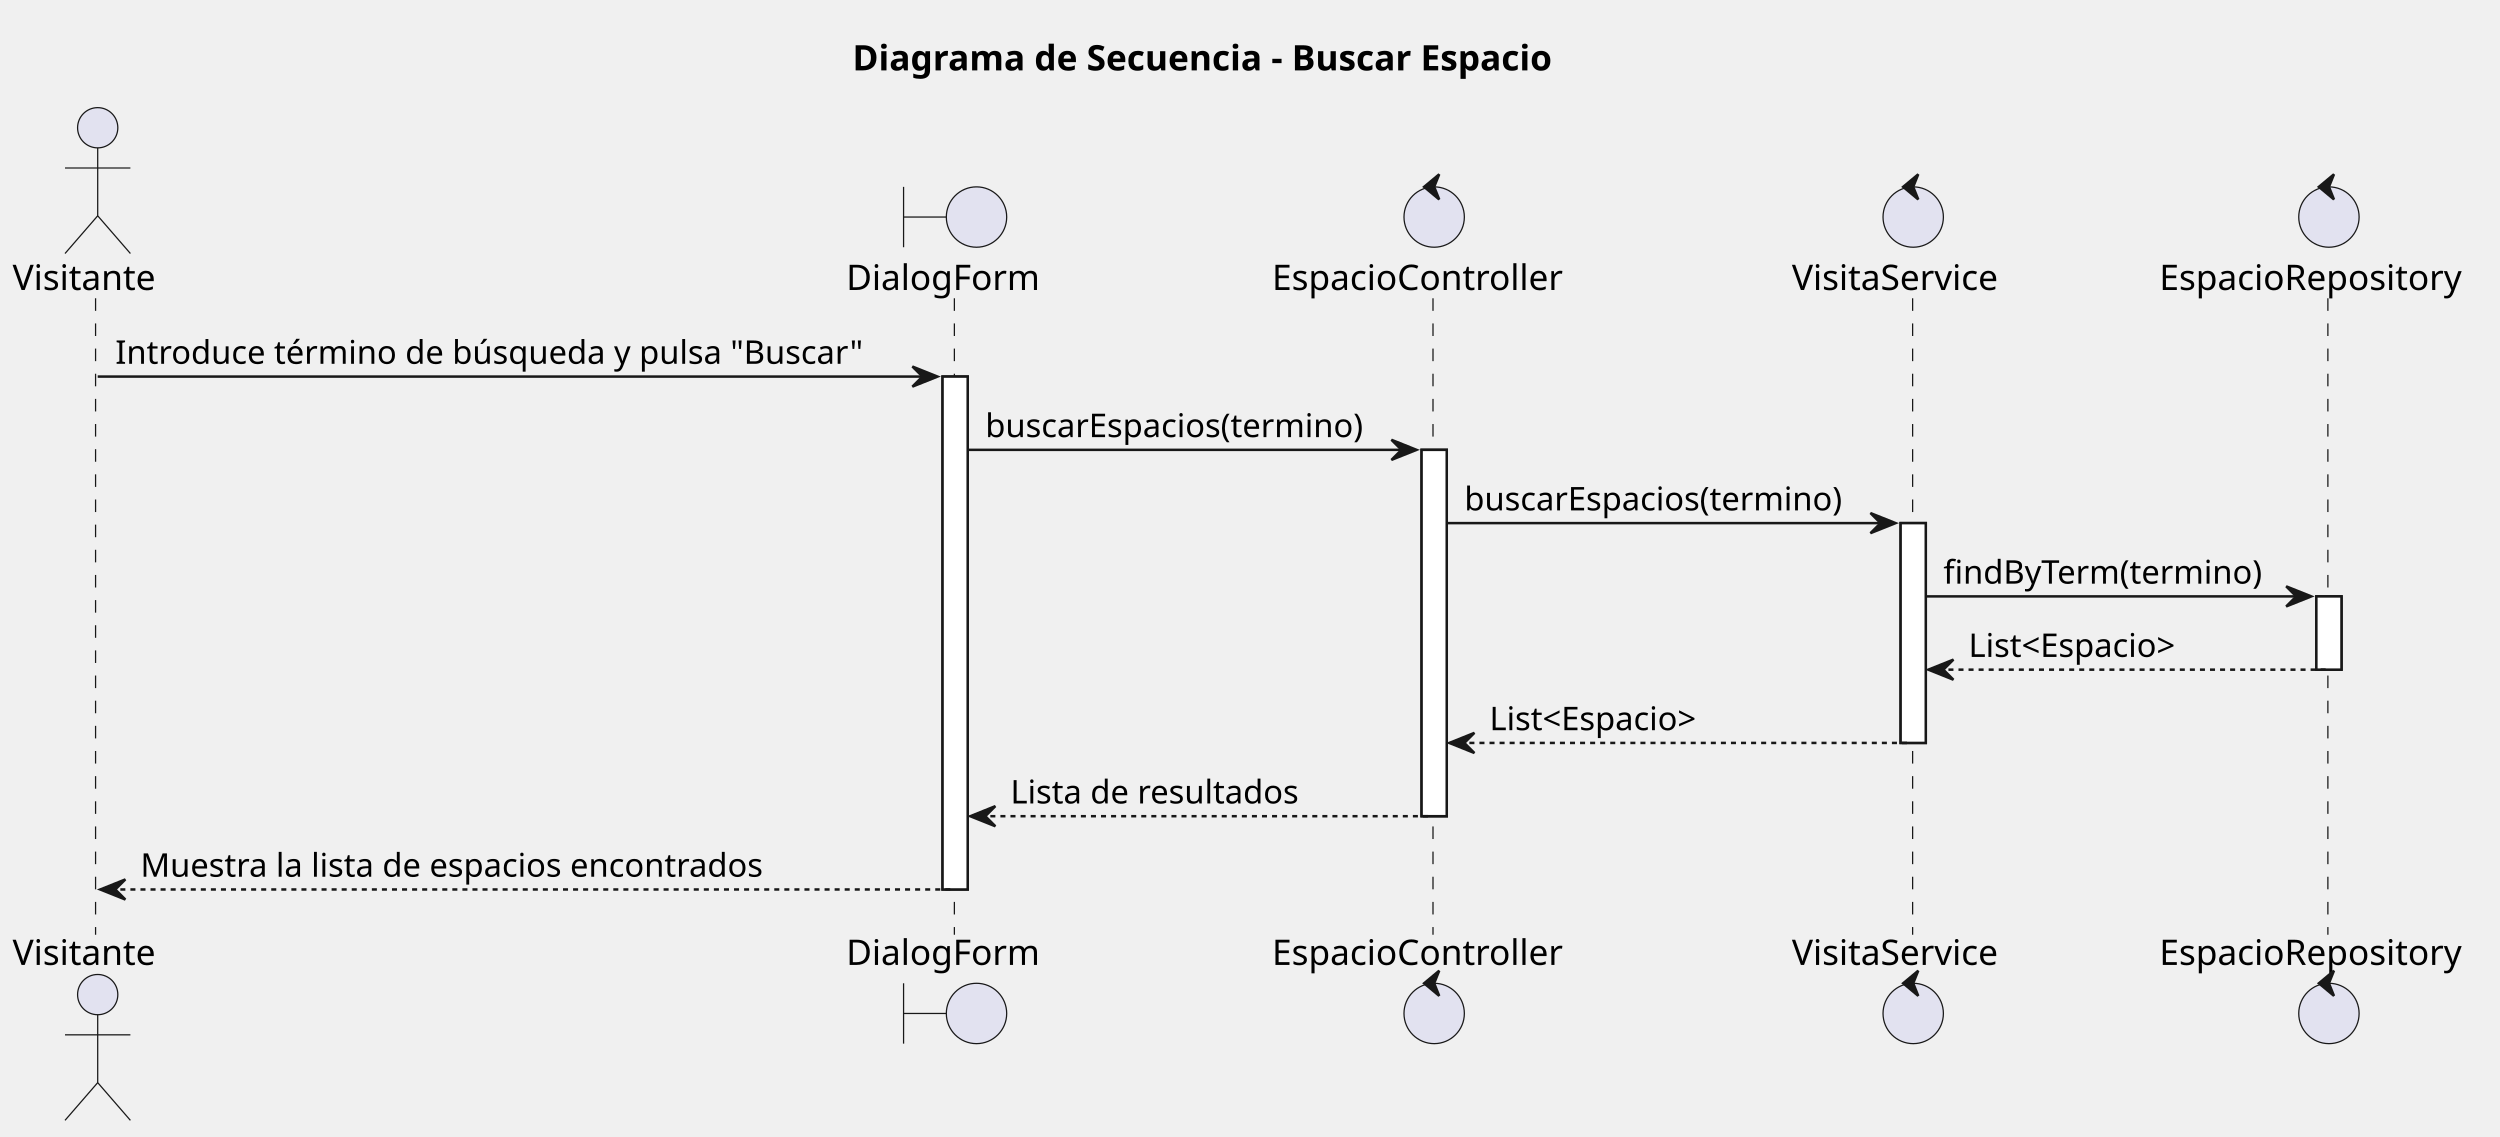
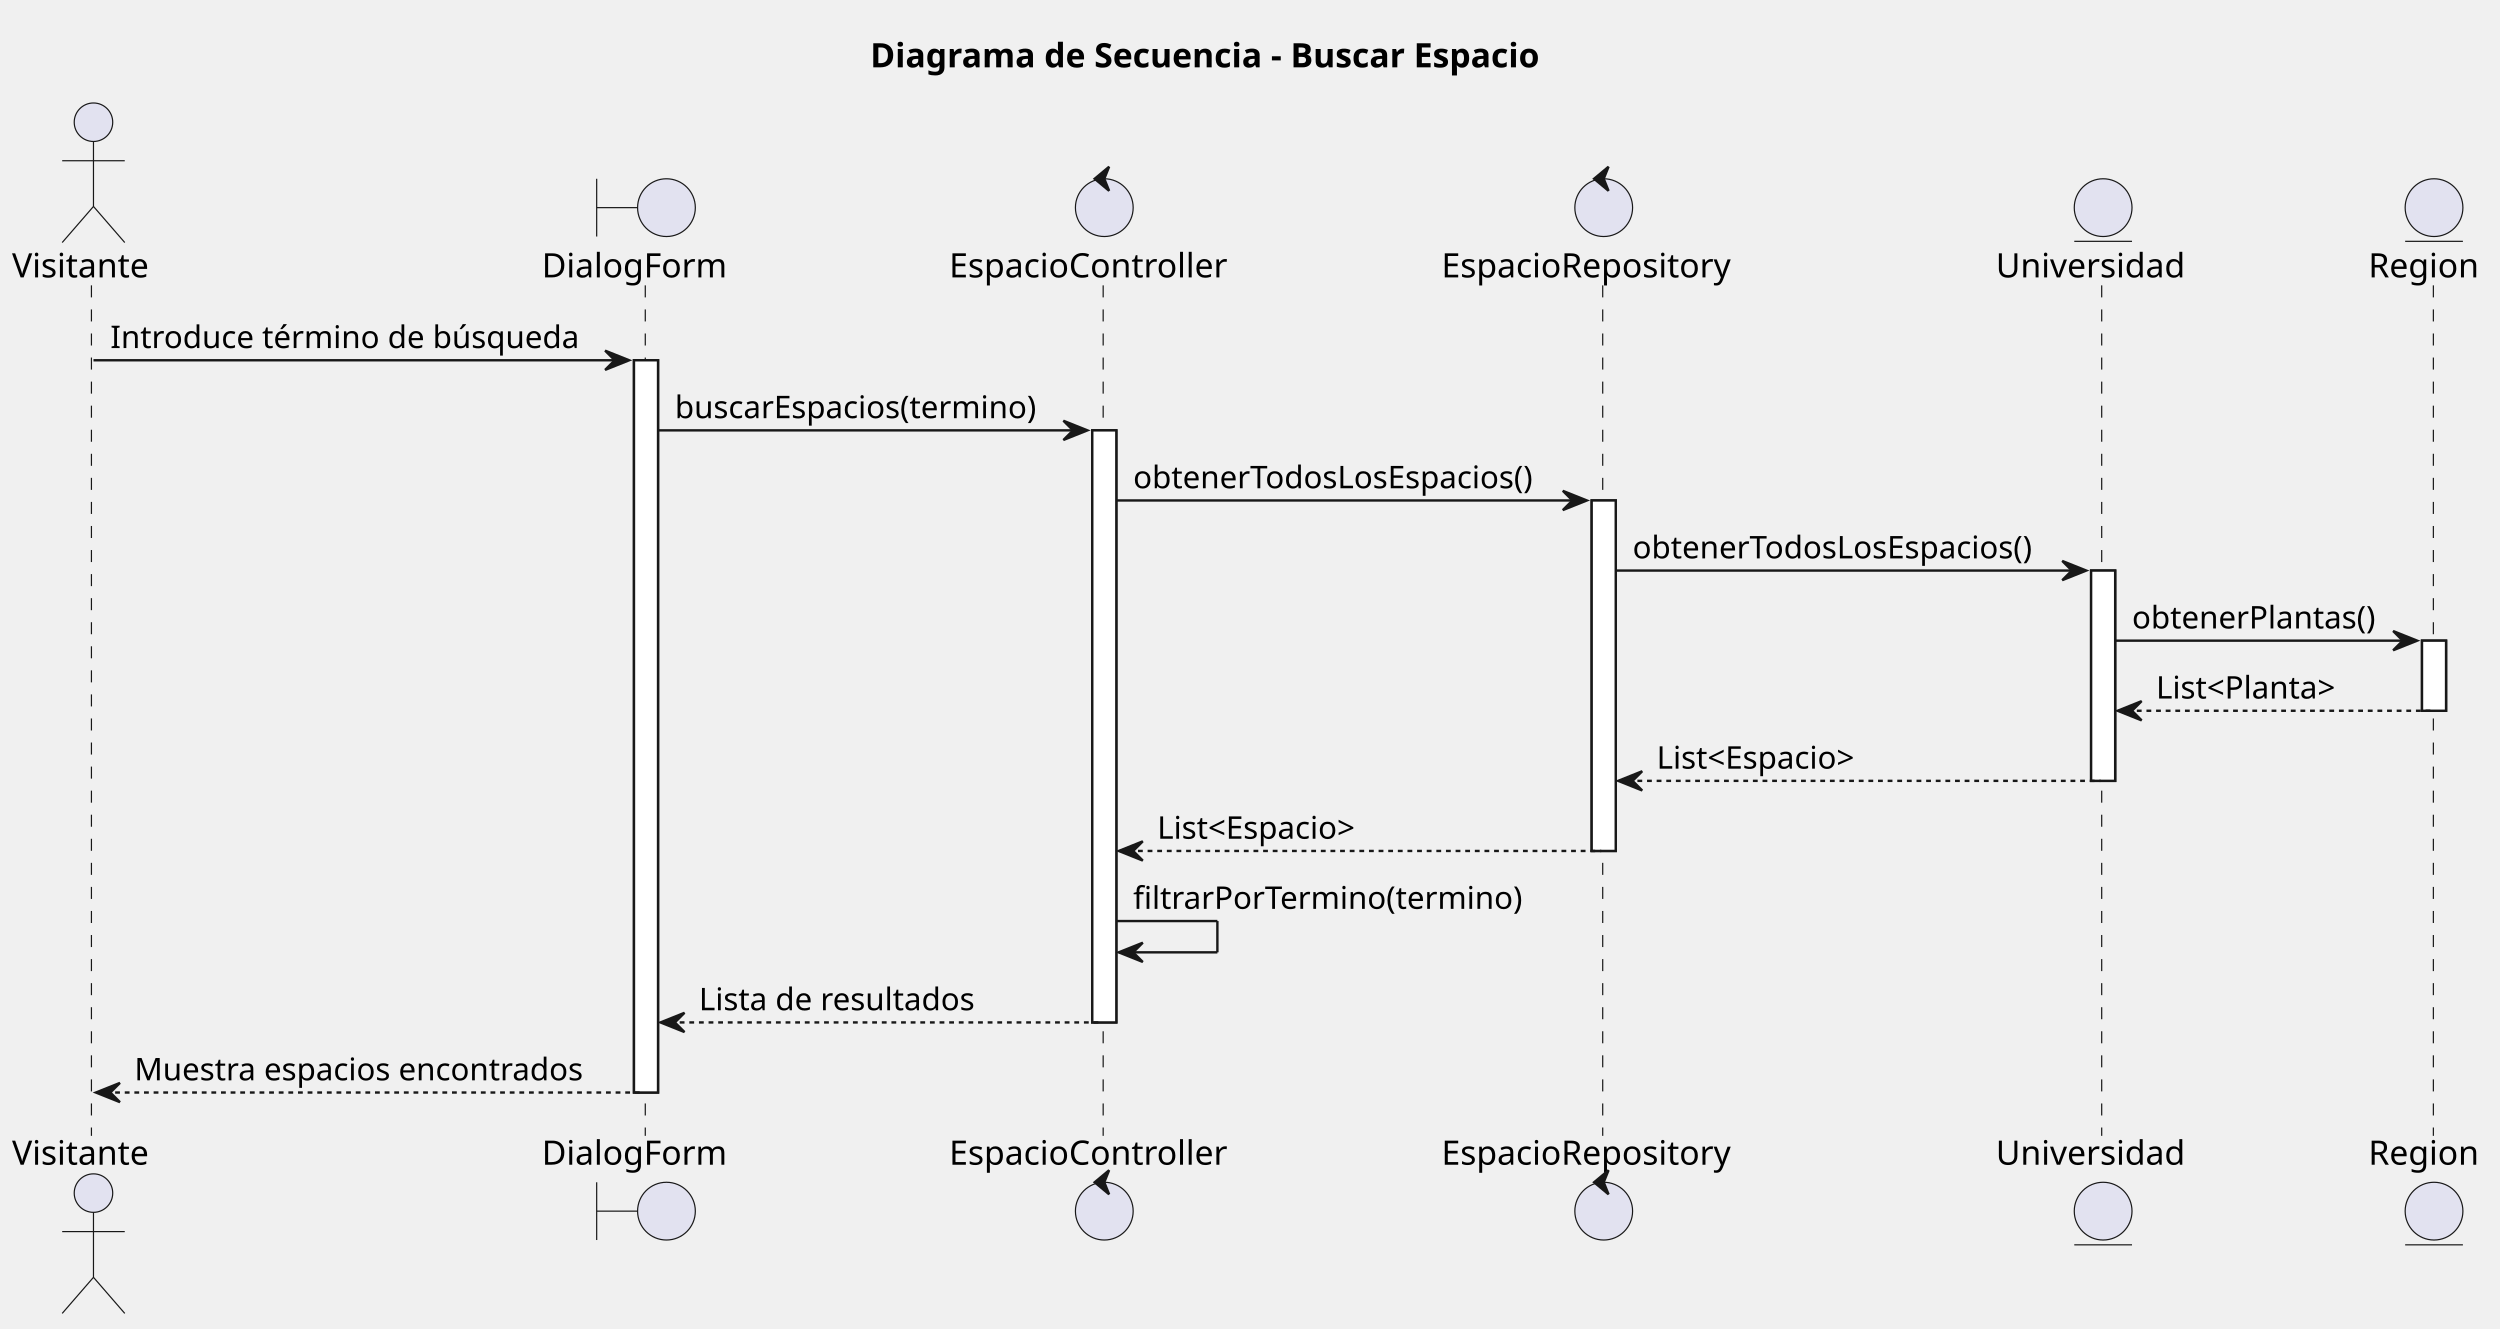
- <svg xmlns="http://www.w3.org/2000/svg" contentStyleType="text/css" data-diagram-type="SEQUENCE" height="452px" preserveAspectRatio="none" style="width:994px;height:452px;background:#FFFFFF;" version="1.1" viewBox="0 0 994 452" width="994px" zoomAndPan="magnify">
+ <svg xmlns="http://www.w3.org/2000/svg" contentStyleType="text/css" data-diagram-type="SEQUENCE" height="552px" preserveAspectRatio="none" style="width:1039px;height:552px;background:#FFFFFF;" version="1.1" viewBox="0 0 1039 552" width="1039px" zoomAndPan="magnify">
  <defs />
  <g>
-     <text fill="#000000" font-family="sans-serif" font-size="14" font-weight="bold" lengthAdjust="spacing" textLength="319.525" x="338.935" y="27.995">Diagrama de Secuencia - Buscar Espacio</text>
+     <text fill="#000000" font-family="sans-serif" font-size="14" font-weight="bold" lengthAdjust="spacing" textLength="319.525" x="361.668" y="27.995">Diagrama de Secuencia - Buscar Espacio</text>
    <g>
-       <rect fill="#FFFFFF" height="203.93" style="stroke:#181818;stroke-width:1;" width="10" x="374.76" y="149.727" />
+       <rect fill="#FFFFFF" height="304.328" style="stroke:#181818;stroke-width:1;" width="10" x="263.479" y="149.727" />
    </g>
    <g>
-       <rect fill="#FFFFFF" height="145.664" style="stroke:#181818;stroke-width:1;" width="10" x="565.226" y="178.859" />
+       <rect fill="#FFFFFF" height="246.062" style="stroke:#181818;stroke-width:1;" width="10" x="453.945" y="178.859" />
    </g>
    <g>
-       <rect fill="#FFFFFF" height="87.398" style="stroke:#181818;stroke-width:1;" width="10" x="755.691" y="207.992" />
+       <rect fill="#FFFFFF" height="145.664" style="stroke:#181818;stroke-width:1;" width="10" x="661.504" y="207.992" />
    </g>
    <g>
-       <rect fill="#FFFFFF" height="29.133" style="stroke:#181818;stroke-width:1;" width="10" x="920.981" y="237.125" />
+       <rect fill="#FFFFFF" height="87.398" style="stroke:#181818;stroke-width:1;" width="10" x="869.064" y="237.125" />
    </g>
    <g>
-       <rect fill="#000000" fill-opacity="0" height="253.062" width="8" x="34.847" y="118.594" />
-       <line style="stroke:#181818;stroke-width:0.5;stroke-dasharray:5,5;" x1="38" x2="38" y1="118.594" y2="371.656" />
+       <rect fill="#FFFFFF" height="29.133" style="stroke:#181818;stroke-width:1;" width="10" x="1006.583" y="266.258" />
    </g>
    <g>
-       <rect fill="#000000" fill-opacity="0" height="253.062" width="8" x="375.76" y="118.594" />
-       <line style="stroke:#181818;stroke-width:0.5;stroke-dasharray:5,5;" x1="379.459" x2="379.459" y1="118.594" y2="371.656" />
+       <rect fill="#000000" fill-opacity="0" height="353.461" width="8" x="34.847" y="118.594" />
+       <line style="stroke:#181818;stroke-width:0.5;stroke-dasharray:5,5;" x1="38" x2="38" y1="118.594" y2="472.055" />
    </g>
    <g>
-       <rect fill="#000000" fill-opacity="0" height="253.062" width="8" x="566.226" y="118.594" />
-       <line style="stroke:#181818;stroke-width:0.5;stroke-dasharray:5,5;" x1="569.76" x2="569.76" y1="118.594" y2="371.656" />
+       <rect fill="#000000" fill-opacity="0" height="353.461" width="8" x="264.479" y="118.594" />
+       <line style="stroke:#181818;stroke-width:0.5;stroke-dasharray:5,5;" x1="268.178" x2="268.178" y1="118.594" y2="472.055" />
    </g>
    <g>
-       <rect fill="#000000" fill-opacity="0" height="253.062" width="8" x="756.691" y="118.594" />
-       <line style="stroke:#181818;stroke-width:0.5;stroke-dasharray:5,5;" x1="760.461" x2="760.461" y1="118.594" y2="371.656" />
+       <rect fill="#000000" fill-opacity="0" height="353.461" width="8" x="454.945" y="118.594" />
+       <line style="stroke:#181818;stroke-width:0.5;stroke-dasharray:5,5;" x1="458.479" x2="458.479" y1="118.594" y2="472.055" />
    </g>
    <g>
-       <rect fill="#000000" fill-opacity="0" height="253.062" width="8" x="921.981" y="118.594" />
-       <line style="stroke:#181818;stroke-width:0.5;stroke-dasharray:5,5;" x1="925.566" x2="925.566" y1="118.594" y2="371.656" />
+       <rect fill="#000000" fill-opacity="0" height="353.461" width="8" x="662.504" y="118.594" />
+       <line style="stroke:#181818;stroke-width:0.5;stroke-dasharray:5,5;" x1="666.089" x2="666.089" y1="118.594" y2="472.055" />
+     </g>
+     <g>
+       <rect fill="#000000" fill-opacity="0" height="353.461" width="8" x="870.064" y="118.594" />
+       <line style="stroke:#181818;stroke-width:0.5;stroke-dasharray:5,5;" x1="873.464" x2="873.464" y1="118.594" y2="472.055" />
+     </g>
+     <g>
+       <rect fill="#000000" fill-opacity="0" height="353.461" width="8" x="1007.583" y="118.594" />
+       <line style="stroke:#181818;stroke-width:0.5;stroke-dasharray:5,5;" x1="1011.306" x2="1011.306" y1="118.594" y2="472.055" />
    </g>
    <g class="participant participant-head" data-participant="visitor">
      <text fill="#000000" font-family="sans-serif" font-size="14" lengthAdjust="spacing" textLength="61.694" x="5" y="115.292">Visitante</text>
      <ellipse cx="38.847" cy="50.797" fill="#E2E2F0" rx="8" ry="8" style="stroke:#181818;stroke-width:0.5;" />
      <path d="M38.847,58.797 L38.847,85.797 M25.847,66.797 L51.847,66.797 M38.847,85.797 L25.847,100.797 M38.847,85.797 L51.847,100.797" fill="none" style="stroke:#181818;stroke-width:0.5;" />
    </g>
    <g class="participant participant-tail" data-participant="visitor">
-       <text fill="#000000" font-family="sans-serif" font-size="14" lengthAdjust="spacing" textLength="61.694" x="5" y="383.651">Visitante</text>
-       <ellipse cx="38.847" cy="395.453" fill="#E2E2F0" rx="8" ry="8" style="stroke:#181818;stroke-width:0.5;" />
-       <path d="M38.847,403.453 L38.847,430.453 M25.847,411.453 L51.847,411.453 M38.847,430.453 L25.847,445.453 M38.847,430.453 L51.847,445.453" fill="none" style="stroke:#181818;stroke-width:0.5;" />
+       <text fill="#000000" font-family="sans-serif" font-size="14" lengthAdjust="spacing" textLength="61.694" x="5" y="484.05">Visitante</text>
+       <ellipse cx="38.847" cy="495.852" fill="#E2E2F0" rx="8" ry="8" style="stroke:#181818;stroke-width:0.5;" />
+       <path d="M38.847,503.852 L38.847,530.852 M25.847,511.852 L51.847,511.852 M38.847,530.852 L25.847,545.852 M38.847,530.852 L51.847,545.852" fill="none" style="stroke:#181818;stroke-width:0.5;" />
    </g>
    <g class="participant participant-head" data-participant="view">
-       <text fill="#000000" font-family="sans-serif" font-size="14" lengthAdjust="spacing" textLength="80.603" x="336.459" y="115.292">DialogForm</text>
-       <path d="M359.26,74.297 L359.26,98.297 M359.26,86.297 L376.26,86.297" fill="none" style="stroke:#181818;stroke-width:0.5;" />
-       <ellipse cx="388.26" cy="86.297" fill="#E2E2F0" rx="12" ry="12" style="stroke:#181818;stroke-width:0.5;" />
+       <text fill="#000000" font-family="sans-serif" font-size="14" lengthAdjust="spacing" textLength="80.603" x="225.178" y="115.292">DialogForm</text>
+       <path d="M247.98,74.297 L247.98,98.297 M247.98,86.297 L264.979,86.297" fill="none" style="stroke:#181818;stroke-width:0.5;" />
+       <ellipse cx="276.979" cy="86.297" fill="#E2E2F0" rx="12" ry="12" style="stroke:#181818;stroke-width:0.5;" />
    </g>
    <g class="participant participant-tail" data-participant="view">
-       <text fill="#000000" font-family="sans-serif" font-size="14" lengthAdjust="spacing" textLength="80.603" x="336.459" y="383.651">DialogForm</text>
-       <path d="M359.26,390.953 L359.26,414.953 M359.26,402.953 L376.26,402.953" fill="none" style="stroke:#181818;stroke-width:0.5;" />
-       <ellipse cx="388.26" cy="402.953" fill="#E2E2F0" rx="12" ry="12" style="stroke:#181818;stroke-width:0.5;" />
+       <text fill="#000000" font-family="sans-serif" font-size="14" lengthAdjust="spacing" textLength="80.603" x="225.178" y="484.05">DialogForm</text>
+       <path d="M247.98,491.352 L247.98,515.352 M247.98,503.352 L264.979,503.352" fill="none" style="stroke:#181818;stroke-width:0.5;" />
+       <ellipse cx="276.979" cy="503.352" fill="#E2E2F0" rx="12" ry="12" style="stroke:#181818;stroke-width:0.5;" />
    </g>
    <g class="participant participant-head" data-participant="controller">
-       <text fill="#000000" font-family="sans-serif" font-size="14" lengthAdjust="spacing" textLength="122.931" x="505.76" y="115.292">EspacioController</text>
-       <ellipse cx="570.226" cy="86.297" fill="#E2E2F0" rx="12" ry="12" style="stroke:#181818;stroke-width:0.5;" />
-       <polygon fill="#181818" points="566.226,74.297,572.226,69.297,570.226,74.297,572.226,79.297,566.226,74.297" style="stroke:#181818;stroke-width:1;" />
+       <text fill="#000000" font-family="sans-serif" font-size="14" lengthAdjust="spacing" textLength="122.931" x="394.479" y="115.292">EspacioController</text>
+       <ellipse cx="458.945" cy="86.297" fill="#E2E2F0" rx="12" ry="12" style="stroke:#181818;stroke-width:0.5;" />
+       <polygon fill="#181818" points="454.945,74.297,460.945,69.297,458.945,74.297,460.945,79.297,454.945,74.297" style="stroke:#181818;stroke-width:1;" />
    </g>
    <g class="participant participant-tail" data-participant="controller">
-       <text fill="#000000" font-family="sans-serif" font-size="14" lengthAdjust="spacing" textLength="122.931" x="505.76" y="383.651">EspacioController</text>
-       <ellipse cx="570.226" cy="402.953" fill="#E2E2F0" rx="12" ry="12" style="stroke:#181818;stroke-width:0.5;" />
-       <polygon fill="#181818" points="566.226,390.953,572.226,385.953,570.226,390.953,572.226,395.953,566.226,390.953" style="stroke:#181818;stroke-width:1;" />
-     </g>
-     <g class="participant participant-head" data-participant="service">
-       <text fill="#000000" font-family="sans-serif" font-size="14" lengthAdjust="spacing" textLength="90.46" x="712.461" y="115.292">VisitaService</text>
-       <ellipse cx="760.691" cy="86.297" fill="#E2E2F0" rx="12" ry="12" style="stroke:#181818;stroke-width:0.5;" />
-       <polygon fill="#181818" points="756.691,74.297,762.691,69.297,760.691,74.297,762.691,79.297,756.691,74.297" style="stroke:#181818;stroke-width:1;" />
-     </g>
-     <g class="participant participant-tail" data-participant="service">
-       <text fill="#000000" font-family="sans-serif" font-size="14" lengthAdjust="spacing" textLength="90.46" x="712.461" y="383.651">VisitaService</text>
-       <ellipse cx="760.691" cy="402.953" fill="#E2E2F0" rx="12" ry="12" style="stroke:#181818;stroke-width:0.5;" />
-       <polygon fill="#181818" points="756.691,390.953,762.691,385.953,760.691,390.953,762.691,395.953,756.691,390.953" style="stroke:#181818;stroke-width:1;" />
+       <text fill="#000000" font-family="sans-serif" font-size="14" lengthAdjust="spacing" textLength="122.931" x="394.479" y="484.05">EspacioController</text>
+       <ellipse cx="458.945" cy="503.352" fill="#E2E2F0" rx="12" ry="12" style="stroke:#181818;stroke-width:0.5;" />
+       <polygon fill="#181818" points="454.945,491.352,460.945,486.352,458.945,491.352,460.945,496.352,454.945,491.352" style="stroke:#181818;stroke-width:1;" />
    </g>
    <g class="participant participant-head" data-participant="repository">
-       <text fill="#000000" font-family="sans-serif" font-size="14" lengthAdjust="spacing" textLength="128.83" x="858.566" y="115.292">EspacioRepository</text>
-       <ellipse cx="925.981" cy="86.297" fill="#E2E2F0" rx="12" ry="12" style="stroke:#181818;stroke-width:0.5;" />
-       <polygon fill="#181818" points="921.981,74.297,927.981,69.297,925.981,74.297,927.981,79.297,921.981,74.297" style="stroke:#181818;stroke-width:1;" />
+       <text fill="#000000" font-family="sans-serif" font-size="14" lengthAdjust="spacing" textLength="128.83" x="599.089" y="115.292">EspacioRepository</text>
+       <ellipse cx="666.504" cy="86.297" fill="#E2E2F0" rx="12" ry="12" style="stroke:#181818;stroke-width:0.5;" />
+       <polygon fill="#181818" points="662.504,74.297,668.504,69.297,666.504,74.297,668.504,79.297,662.504,74.297" style="stroke:#181818;stroke-width:1;" />
    </g>
    <g class="participant participant-tail" data-participant="repository">
-       <text fill="#000000" font-family="sans-serif" font-size="14" lengthAdjust="spacing" textLength="128.83" x="858.566" y="383.651">EspacioRepository</text>
-       <ellipse cx="925.981" cy="402.953" fill="#E2E2F0" rx="12" ry="12" style="stroke:#181818;stroke-width:0.5;" />
-       <polygon fill="#181818" points="921.981,390.953,927.981,385.953,925.981,390.953,927.981,395.953,921.981,390.953" style="stroke:#181818;stroke-width:1;" />
+       <text fill="#000000" font-family="sans-serif" font-size="14" lengthAdjust="spacing" textLength="128.83" x="599.089" y="484.05">EspacioRepository</text>
+       <ellipse cx="666.504" cy="503.352" fill="#E2E2F0" rx="12" ry="12" style="stroke:#181818;stroke-width:0.5;" />
+       <polygon fill="#181818" points="662.504,491.352,668.504,486.352,666.504,491.352,668.504,496.352,662.504,491.352" style="stroke:#181818;stroke-width:1;" />
+     </g>
+     <g class="participant participant-head" data-participant="uni">
+       <text fill="#000000" font-family="sans-serif" font-size="14" lengthAdjust="spacing" textLength="83.2" x="829.464" y="115.292">Universidad</text>
+       <ellipse cx="874.064" cy="86.297" fill="#E2E2F0" rx="12" ry="12" style="stroke:#181818;stroke-width:0.5;" />
+       <line style="stroke:#181818;stroke-width:0.5;" x1="862.064" x2="886.064" y1="100.297" y2="100.297" />
+     </g>
+     <g class="participant participant-tail" data-participant="uni">
+       <text fill="#000000" font-family="sans-serif" font-size="14" lengthAdjust="spacing" textLength="83.2" x="829.464" y="484.05">Universidad</text>
+       <ellipse cx="874.064" cy="503.352" fill="#E2E2F0" rx="12" ry="12" style="stroke:#181818;stroke-width:0.5;" />
+       <line style="stroke:#181818;stroke-width:0.5;" x1="862.064" x2="886.064" y1="517.352" y2="517.352" />
+     </g>
+     <g class="participant participant-head" data-participant="reg">
+       <text fill="#000000" font-family="sans-serif" font-size="14" lengthAdjust="spacing" textLength="48.556" x="984.306" y="115.292">Region</text>
+       <ellipse cx="1011.583" cy="86.297" fill="#E2E2F0" rx="12" ry="12" style="stroke:#181818;stroke-width:0.5;" />
+       <line style="stroke:#181818;stroke-width:0.5;" x1="999.583" x2="1023.583" y1="100.297" y2="100.297" />
+     </g>
+     <g class="participant participant-tail" data-participant="reg">
+       <text fill="#000000" font-family="sans-serif" font-size="14" lengthAdjust="spacing" textLength="48.556" x="984.306" y="484.05">Region</text>
+       <ellipse cx="1011.583" cy="503.352" fill="#E2E2F0" rx="12" ry="12" style="stroke:#181818;stroke-width:0.5;" />
+       <line style="stroke:#181818;stroke-width:0.5;" x1="999.583" x2="1023.583" y1="517.352" y2="517.352" />
    </g>
    <g>
-       <rect fill="#FFFFFF" height="203.93" style="stroke:#181818;stroke-width:1;" width="10" x="374.76" y="149.727" />
+       <rect fill="#FFFFFF" height="304.328" style="stroke:#181818;stroke-width:1;" width="10" x="263.479" y="149.727" />
    </g>
    <g>
-       <rect fill="#FFFFFF" height="145.664" style="stroke:#181818;stroke-width:1;" width="10" x="565.226" y="178.859" />
+       <rect fill="#FFFFFF" height="246.062" style="stroke:#181818;stroke-width:1;" width="10" x="453.945" y="178.859" />
    </g>
    <g>
-       <rect fill="#FFFFFF" height="87.398" style="stroke:#181818;stroke-width:1;" width="10" x="755.691" y="207.992" />
+       <rect fill="#FFFFFF" height="145.664" style="stroke:#181818;stroke-width:1;" width="10" x="661.504" y="207.992" />
    </g>
    <g>
-       <rect fill="#FFFFFF" height="29.133" style="stroke:#181818;stroke-width:1;" width="10" x="920.981" y="237.125" />
+       <rect fill="#FFFFFF" height="87.398" style="stroke:#181818;stroke-width:1;" width="10" x="869.064" y="237.125" />
+     </g>
+     <g>
+       <rect fill="#FFFFFF" height="29.133" style="stroke:#181818;stroke-width:1;" width="10" x="1006.583" y="266.258" />
    </g>
    <g class="message" data-participant-1="visitor" data-participant-2="view">
-       <polygon fill="#181818" points="362.76,145.727,372.76,149.727,362.76,153.727,366.76,149.727" style="stroke:#181818;stroke-width:1;" />
-       <line style="stroke:#181818;stroke-width:1;" x1="38.847" x2="368.76" y1="149.727" y2="149.727" />
-       <text fill="#000000" font-family="sans-serif" font-size="13" lengthAdjust="spacing" textLength="316.913" x="45.847" y="144.661">Introduce término de búsqueda y pulsa "Buscar"</text>
+       <polygon fill="#181818" points="251.48,145.727,261.479,149.727,251.48,153.727,255.48,149.727" style="stroke:#181818;stroke-width:1;" />
+       <line style="stroke:#181818;stroke-width:1;" x1="38.847" x2="257.479" y1="149.727" y2="149.727" />
+       <text fill="#000000" font-family="sans-serif" font-size="13" lengthAdjust="spacing" textLength="205.632" x="45.847" y="144.661">Introduce término de búsqueda</text>
    </g>
    <g class="message" data-participant-1="view" data-participant-2="controller">
-       <polygon fill="#181818" points="553.226,174.859,563.226,178.859,553.226,182.859,557.226,178.859" style="stroke:#181818;stroke-width:1;" />
-       <line style="stroke:#181818;stroke-width:1;" x1="384.76" x2="559.226" y1="178.859" y2="178.859" />
-       <text fill="#000000" font-family="sans-serif" font-size="13" lengthAdjust="spacing" textLength="161.465" x="391.76" y="173.793">buscarEspacios(termino)</text>
+       <polygon fill="#181818" points="441.945,174.859,451.945,178.859,441.945,182.859,445.945,178.859" style="stroke:#181818;stroke-width:1;" />
+       <line style="stroke:#181818;stroke-width:1;" x1="273.479" x2="447.945" y1="178.859" y2="178.859" />
+       <text fill="#000000" font-family="sans-serif" font-size="13" lengthAdjust="spacing" textLength="161.465" x="280.479" y="173.793">buscarEspacios(termino)</text>
    </g>
-     <g class="message" data-participant-1="controller" data-participant-2="service">
-       <polygon fill="#181818" points="743.691,203.992,753.691,207.992,743.691,211.992,747.691,207.992" style="stroke:#181818;stroke-width:1;" />
-       <line style="stroke:#181818;stroke-width:1;" x1="575.226" x2="749.691" y1="207.992" y2="207.992" />
-       <text fill="#000000" font-family="sans-serif" font-size="13" lengthAdjust="spacing" textLength="161.465" x="582.226" y="202.926">buscarEspacios(termino)</text>
+     <g class="message" data-participant-1="controller" data-participant-2="repository">
+       <polygon fill="#181818" points="649.504,203.992,659.504,207.992,649.504,211.992,653.504,207.992" style="stroke:#181818;stroke-width:1;" />
+       <line style="stroke:#181818;stroke-width:1;" x1="463.945" x2="655.504" y1="207.992" y2="207.992" />
+       <text fill="#000000" font-family="sans-serif" font-size="13" lengthAdjust="spacing" textLength="178.56" x="470.945" y="202.926">obtenerTodosLosEspacios()</text>
    </g>
-     <g class="message" data-participant-1="service" data-participant-2="repository">
-       <polygon fill="#181818" points="908.981,233.125,918.981,237.125,908.981,241.125,912.981,237.125" style="stroke:#181818;stroke-width:1;" />
-       <line style="stroke:#181818;stroke-width:1;" x1="765.691" x2="914.981" y1="237.125" y2="237.125" />
-       <text fill="#000000" font-family="sans-serif" font-size="13" lengthAdjust="spacing" textLength="136.291" x="772.691" y="232.059">findByTerm(termino)</text>
+     <g class="message" data-participant-1="repository" data-participant-2="uni">
+       <polygon fill="#181818" points="857.064,233.125,867.064,237.125,857.064,241.125,861.064,237.125" style="stroke:#181818;stroke-width:1;" />
+       <line style="stroke:#181818;stroke-width:1;" x1="671.504" x2="863.064" y1="237.125" y2="237.125" />
+       <text fill="#000000" font-family="sans-serif" font-size="13" lengthAdjust="spacing" textLength="178.56" x="678.504" y="232.059">obtenerTodosLosEspacios()</text>
    </g>
-     <g class="message" data-participant-1="repository" data-participant-2="service">
-       <polygon fill="#181818" points="776.691,262.258,766.691,266.258,776.691,270.258,772.691,266.258" style="stroke:#181818;stroke-width:1;" />
-       <line style="stroke:#181818;stroke-width:1;stroke-dasharray:2,2;" x1="770.691" x2="924.981" y1="266.258" y2="266.258" />
-       <text fill="#000000" font-family="sans-serif" font-size="13" lengthAdjust="spacing" textLength="94.428" x="782.691" y="261.192">List&lt;Espacio&gt;</text>
+     <g class="message" data-participant-1="uni" data-participant-2="reg">
+       <polygon fill="#181818" points="994.583,262.258,1004.583,266.258,994.583,270.258,998.583,266.258" style="stroke:#181818;stroke-width:1;" />
+       <line style="stroke:#181818;stroke-width:1;" x1="879.064" x2="1000.583" y1="266.258" y2="266.258" />
+       <text fill="#000000" font-family="sans-serif" font-size="13" lengthAdjust="spacing" textLength="108.519" x="886.064" y="261.192">obtenerPlantas()</text>
    </g>
-     <g class="message" data-participant-1="service" data-participant-2="controller">
-       <polygon fill="#181818" points="586.226,291.391,576.226,295.391,586.226,299.391,582.226,295.391" style="stroke:#181818;stroke-width:1;" />
-       <line style="stroke:#181818;stroke-width:1;stroke-dasharray:2,2;" x1="580.226" x2="759.691" y1="295.391" y2="295.391" />
-       <text fill="#000000" font-family="sans-serif" font-size="13" lengthAdjust="spacing" textLength="94.428" x="592.226" y="290.325">List&lt;Espacio&gt;</text>
+     <g class="message" data-participant-1="reg" data-participant-2="uni">
+       <polygon fill="#181818" points="890.064,291.391,880.064,295.391,890.064,299.391,886.064,295.391" style="stroke:#181818;stroke-width:1;" />
+       <line style="stroke:#181818;stroke-width:1;stroke-dasharray:2,2;" x1="884.064" x2="1010.583" y1="295.391" y2="295.391" />
+       <text fill="#000000" font-family="sans-serif" font-size="13" lengthAdjust="spacing" textLength="85.23" x="896.064" y="290.325">List&lt;Planta&gt;</text>
+     </g>
+     <g class="message" data-participant-1="uni" data-participant-2="repository">
+       <polygon fill="#181818" points="682.504,320.523,672.504,324.523,682.504,328.523,678.504,324.523" style="stroke:#181818;stroke-width:1;" />
+       <line style="stroke:#181818;stroke-width:1;stroke-dasharray:2,2;" x1="676.504" x2="873.064" y1="324.523" y2="324.523" />
+       <text fill="#000000" font-family="sans-serif" font-size="13" lengthAdjust="spacing" textLength="94.428" x="688.504" y="319.457">List&lt;Espacio&gt;</text>
+     </g>
+     <g class="message" data-participant-1="repository" data-participant-2="controller">
+       <polygon fill="#181818" points="474.945,349.656,464.945,353.656,474.945,357.656,470.945,353.656" style="stroke:#181818;stroke-width:1;" />
+       <line style="stroke:#181818;stroke-width:1;stroke-dasharray:2,2;" x1="468.945" x2="665.504" y1="353.656" y2="353.656" />
+       <text fill="#000000" font-family="sans-serif" font-size="13" lengthAdjust="spacing" textLength="94.428" x="480.945" y="348.59">List&lt;Espacio&gt;</text>
+     </g>
+     <g class="message" data-participant-1="controller" data-participant-2="controller">
+       <line style="stroke:#181818;stroke-width:1;" x1="463.945" x2="505.945" y1="382.789" y2="382.789" />
+       <line style="stroke:#181818;stroke-width:1;" x1="505.945" x2="505.945" y1="382.789" y2="395.789" />
+       <line style="stroke:#181818;stroke-width:1;" x1="464.945" x2="505.945" y1="395.789" y2="395.789" />
+       <polygon fill="#181818" points="474.945,391.789,464.945,395.789,474.945,399.789,470.945,395.789" style="stroke:#181818;stroke-width:1;" />
+       <text fill="#000000" font-family="sans-serif" font-size="13" lengthAdjust="spacing" textLength="171.495" x="470.945" y="377.723">filtrarPorTermino(termino)</text>
    </g>
    <g class="message" data-participant-1="controller" data-participant-2="view">
-       <polygon fill="#181818" points="395.76,320.523,385.76,324.523,395.76,328.523,391.76,324.523" style="stroke:#181818;stroke-width:1;" />
-       <line style="stroke:#181818;stroke-width:1;stroke-dasharray:2,2;" x1="389.76" x2="569.226" y1="324.523" y2="324.523" />
-       <text fill="#000000" font-family="sans-serif" font-size="13" lengthAdjust="spacing" textLength="123.214" x="401.76" y="319.457">Lista de resultados</text>
+       <polygon fill="#181818" points="284.479,420.922,274.479,424.922,284.479,428.922,280.479,424.922" style="stroke:#181818;stroke-width:1;" />
+       <line style="stroke:#181818;stroke-width:1;stroke-dasharray:2,2;" x1="278.479" x2="457.945" y1="424.922" y2="424.922" />
+       <text fill="#000000" font-family="sans-serif" font-size="13" lengthAdjust="spacing" textLength="123.214" x="290.479" y="419.856">Lista de resultados</text>
    </g>
    <g class="message" data-participant-1="view" data-participant-2="visitor">
-       <polygon fill="#181818" points="49.847,349.656,39.847,353.656,49.847,357.656,45.847,353.656" style="stroke:#181818;stroke-width:1;" />
-       <line style="stroke:#181818;stroke-width:1;stroke-dasharray:2,2;" x1="43.847" x2="378.76" y1="353.656" y2="353.656" />
-       <text fill="#000000" font-family="sans-serif" font-size="13" lengthAdjust="spacing" textLength="265.624" x="55.847" y="348.59">Muestra la lista de espacios encontrados</text>
+       <polygon fill="#181818" points="49.847,450.055,39.847,454.055,49.847,458.055,45.847,454.055" style="stroke:#181818;stroke-width:1;" />
+       <line style="stroke:#181818;stroke-width:1;stroke-dasharray:2,2;" x1="43.847" x2="267.479" y1="454.055" y2="454.055" />
+       <text fill="#000000" font-family="sans-serif" font-size="13" lengthAdjust="spacing" textLength="198.339" x="55.847" y="448.989">Muestra espacios encontrados</text>
    </g>
  </g>
</svg>
